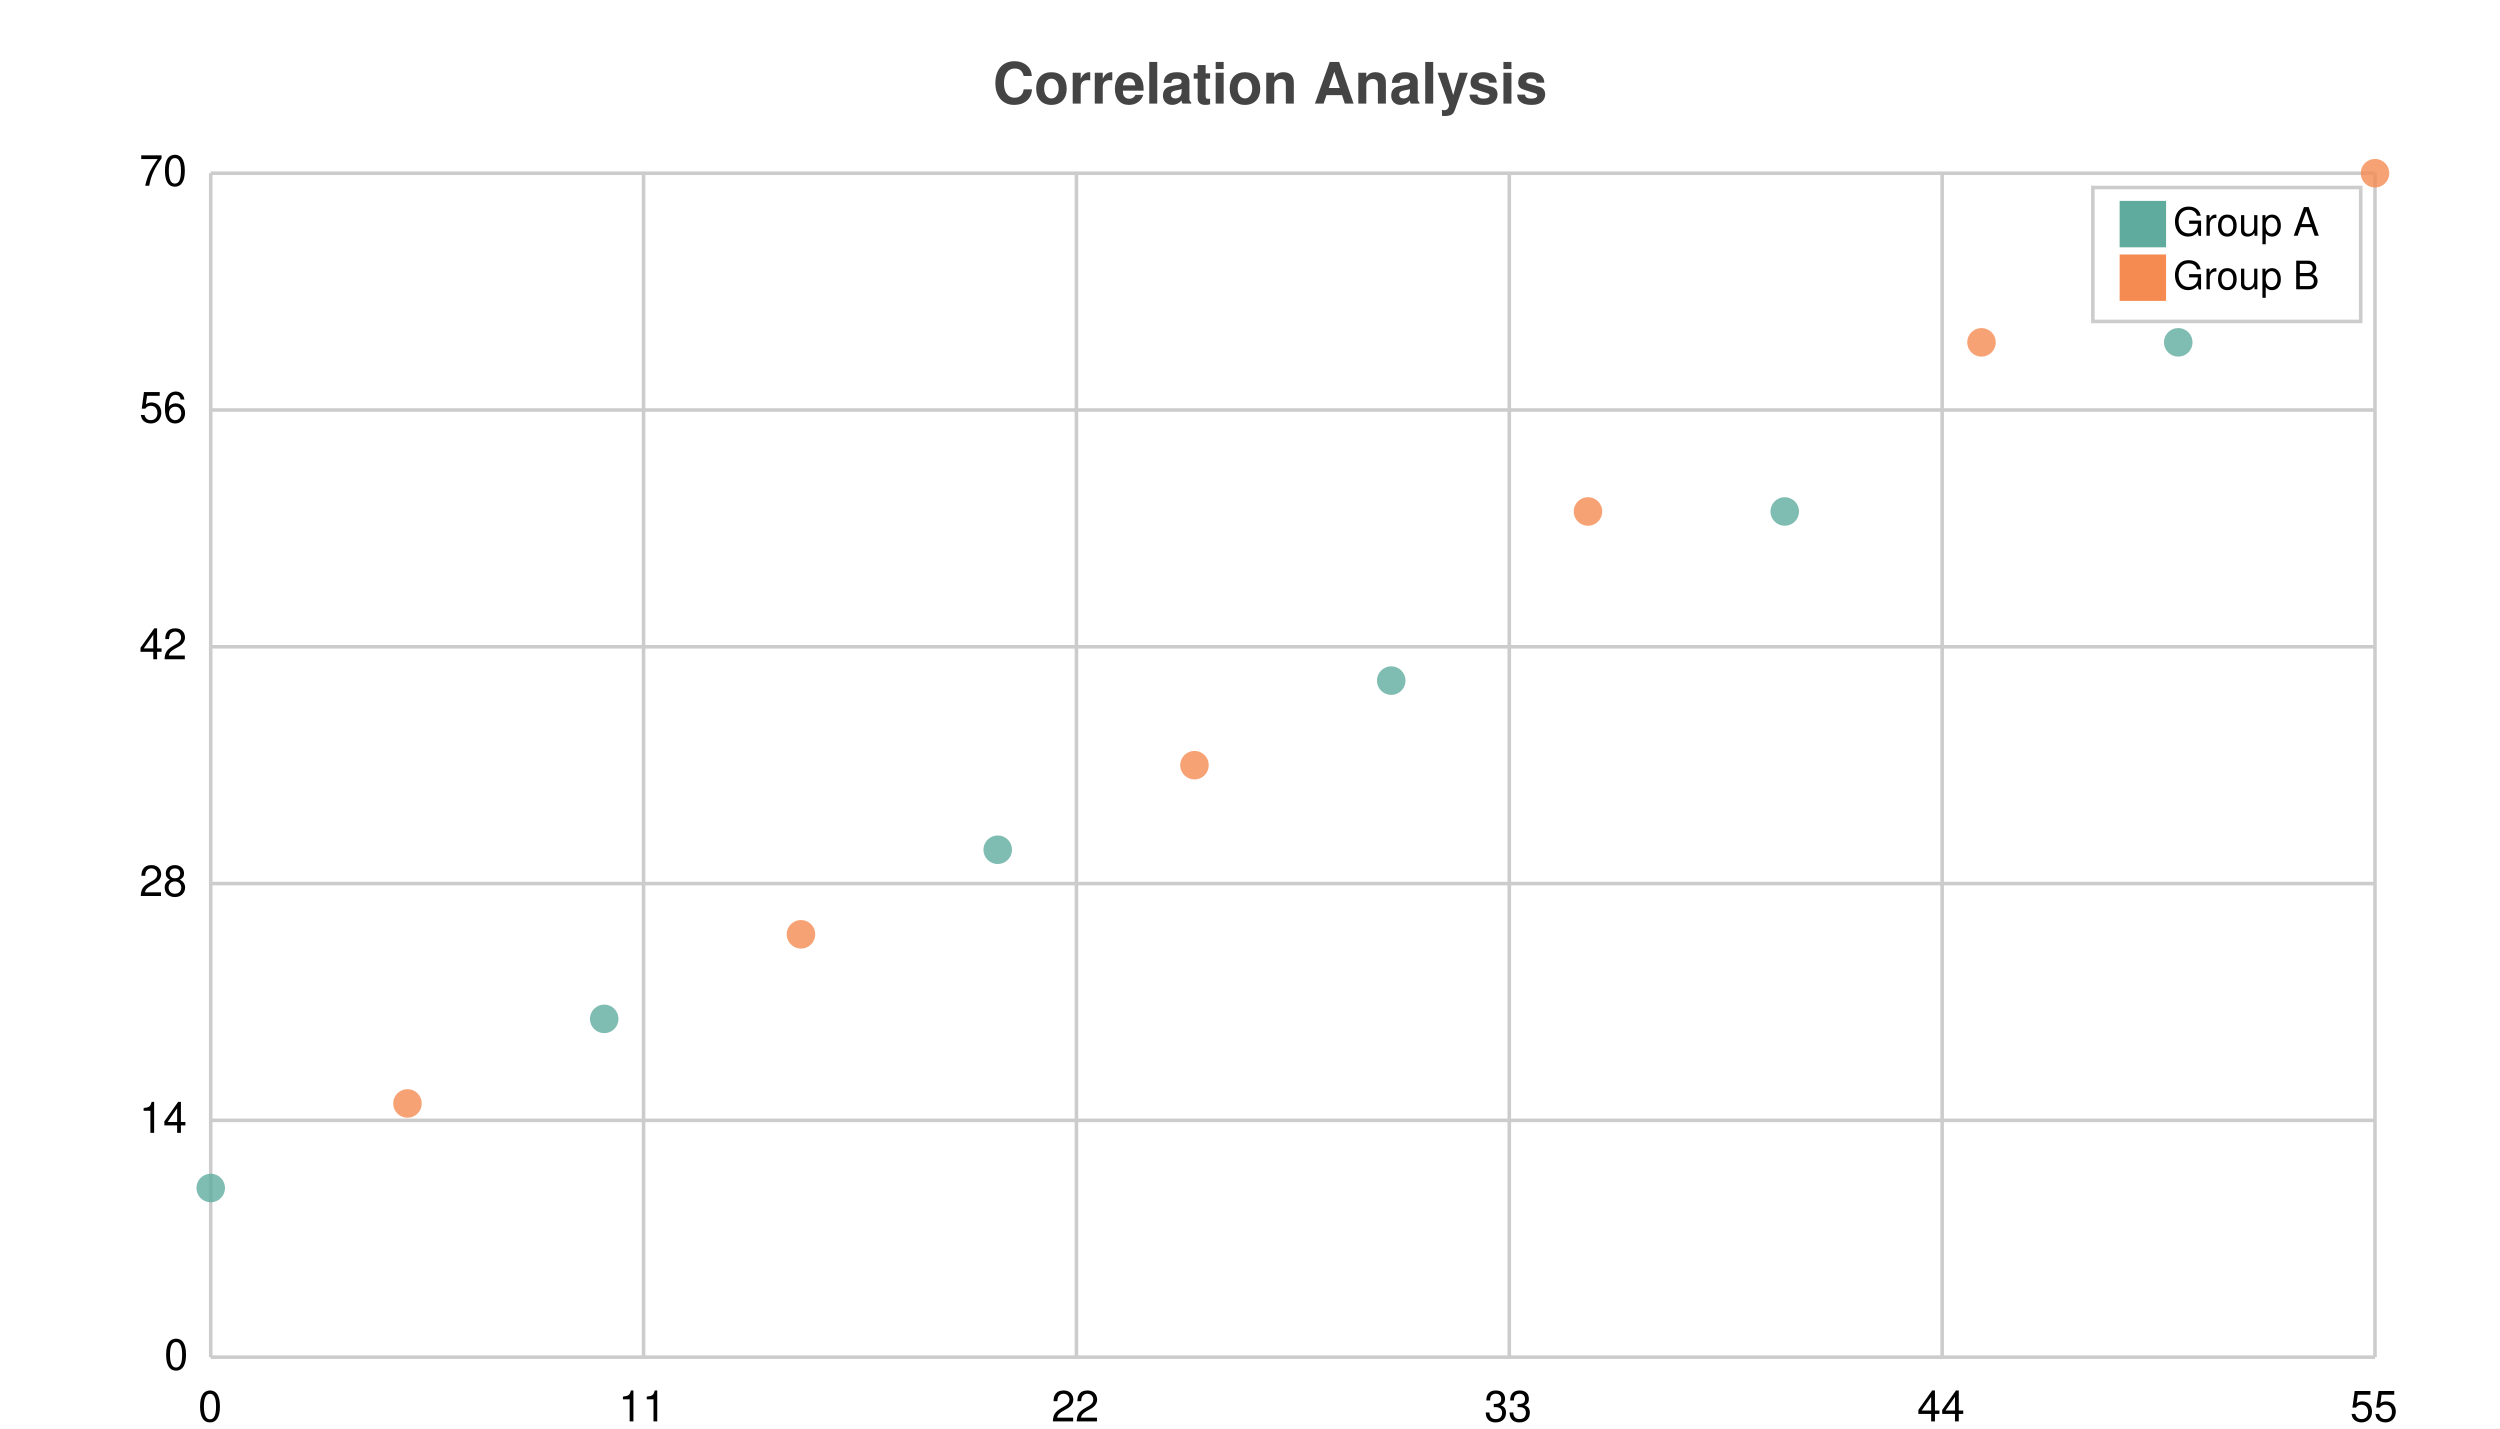
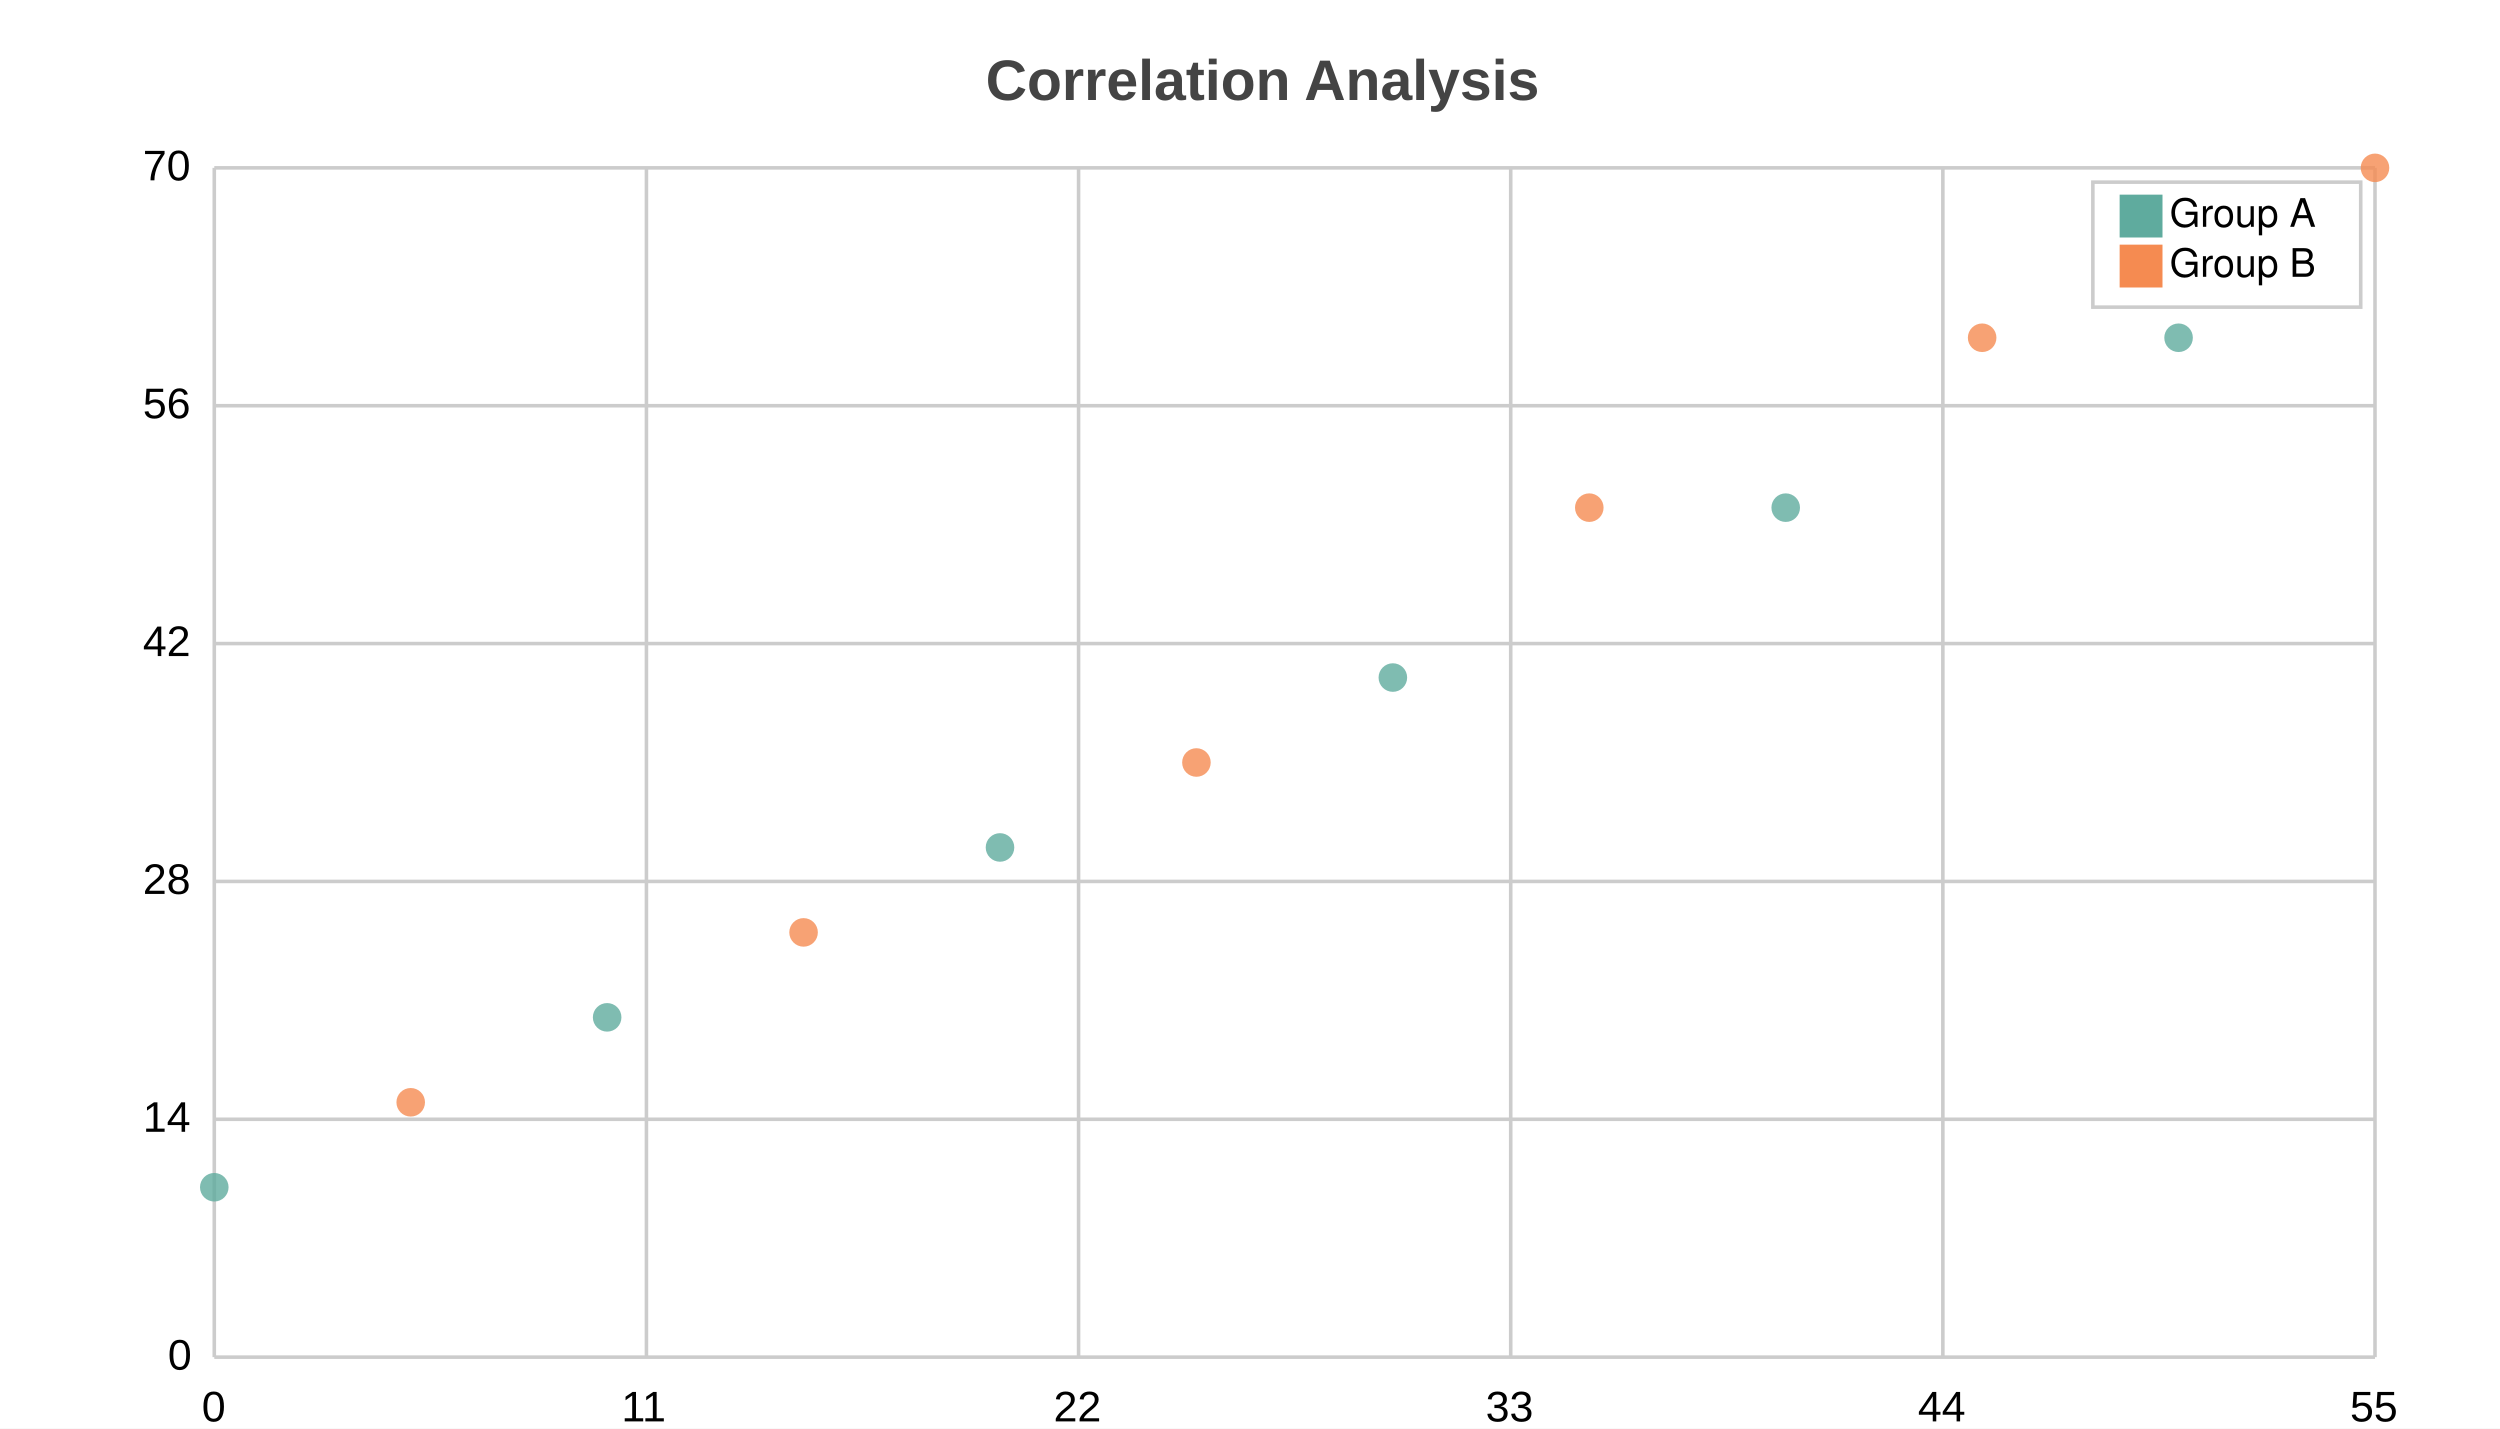
<svg xmlns="http://www.w3.org/2000/svg" width="700" height="400" viewBox="0 0 700 400">
  <path fill="white" d="M0 0 h700 v400 h-700 v-400Z" />
-   <text transform="translate(-72.0, 19)" fill="#444444" font-family="Helvetica" font-weight="bold" font-size="16" x="350.0" y="10.0">Correlation Analysis</text>
+   <text transform="translate(-74.0, 18)" fill="#444444" font-family="Arial" font-weight="bold" font-size="16" x="350.0" y="10.0">Correlation Analysis</text>
  <g>
-     <path stroke="#CCCCCC" stroke-dasharray="None" d="M0 0.0 h606.0 M0 66.3 h606.0 M0 132.6 h606.0 M0 198.9 h606.0 M0 265.2 h606.0 M0 331.5 h606.0" transform="translate(59.0, 48.5)" />
-     <g font-size="12" font-family="Helvetica" transform="translate(53.0, 48.5)">
+     <path stroke="#CCCCCC" stroke-dasharray="None" d="M0 0.0 h605.0 M0 66.6 h605.0 M0 133.2 h605.0 M0 199.8 h605.0 M0 266.4 h605.0 M0 333.0 h605.0" transform="translate(60.0, 47.0)" />
+     <g font-size="12" font-family="Arial" transform="translate(54.0, 47.0)">
      <text x="0" y="0.0" transform="translate(-14, 3.5)">70</text>
-       <text x="0" y="66.3" transform="translate(-14, 3.5)">56</text>
-       <text x="0" y="132.6" transform="translate(-14, 3.5)">42</text>
-       <text x="0" y="198.9" transform="translate(-14, 3.5)">28</text>
-       <text x="0" y="265.2" transform="translate(-14, 3.5)">14</text>
-       <text x="0" y="331.5" transform="translate(-7, 3.5)">0</text>
+       <text x="0" y="66.6" transform="translate(-14, 3.5)">56</text>
+       <text x="0" y="133.2" transform="translate(-14, 3.5)">42</text>
+       <text x="0" y="199.8" transform="translate(-14, 3.5)">28</text>
+       <text x="0" y="266.4" transform="translate(-14, 3.5)">14</text>
+       <text x="0" y="333.0" transform="translate(-7, 3.5)">0</text>
    </g>
  </g>
  <g>
-     <path stroke="#CCCCCC" stroke-dasharray="None" d="M606.0 0 v331.5 M484.8 0 v331.5 M363.6 0 v331.5 M242.4 0 v331.5 M121.2 0 v331.5 M0.0 0 v331.5" transform="translate(59.0, 48.5)" />
-     <g font-size="12" font-family="Helvetica" transform="translate(59.0, 66.5)">
-       <text x="606.0" y="331.5" transform="translate(-7.0, 0)">55</text>
-       <text x="484.8" y="331.5" transform="translate(-7.0, 0)">44</text>
-       <text x="363.6" y="331.5" transform="translate(-7.0, 0)">33</text>
-       <text x="242.4" y="331.5" transform="translate(-7.0, 0)">22</text>
-       <text x="121.2" y="331.5" transform="translate(-7.0, 0)">11</text>
-       <text x="0.0" y="331.5" transform="translate(-3.5, 0)">0</text>
+     <path stroke="#CCCCCC" stroke-dasharray="None" d="M605.0 0 v333.0 M484.0 0 v333.0 M363.0 0 v333.0 M242.0 0 v333.0 M121.0 0 v333.0 M0.0 0 v333.0" transform="translate(60.0, 47.0)" />
+     <g font-size="12" font-family="Arial" transform="translate(60.0, 65.0)">
+       <text x="605.0" y="333.0" transform="translate(-7.0, 0)">55</text>
+       <text x="484.0" y="333.0" transform="translate(-7.0, 0)">44</text>
+       <text x="363.0" y="333.0" transform="translate(-7.0, 0)">33</text>
+       <text x="242.0" y="333.0" transform="translate(-7.0, 0)">22</text>
+       <text x="121.0" y="333.0" transform="translate(-7.0, 0)">11</text>
+       <text x="0.0" y="333.0" transform="translate(-3.5, 0)">0</text>
    </g>
  </g>
-   <g opacity="0.8" transform="translate(-35.0, -20.0) rotate(180, 350.0, 200.0) scale(-1, 1) translate(-606.0, 0)">
+   <g opacity="0.8" transform="translate(-35.0, -20.0) rotate(180, 350.0, 200.0) scale(-1, 1) translate(-605.0, 0)">
    <g fill="#5fab9e">
-       <circle cx="0.0" cy="47.357" r="4" />
-       <circle cx="110.182" cy="94.714" r="4" />
-       <circle cx="220.364" cy="142.071" r="4" />
-       <circle cx="330.545" cy="189.429" r="4" />
-       <circle cx="440.727" cy="236.786" r="4" />
-       <circle cx="550.909" cy="284.143" r="4" />
+       <circle cx="0.0" cy="47.571" r="4" />
+       <circle cx="110.0" cy="95.143" r="4" />
+       <circle cx="220.0" cy="142.714" r="4" />
+       <circle cx="330.0" cy="190.286" r="4" />
+       <circle cx="440.0" cy="237.857" r="4" />
+       <circle cx="550.0" cy="285.429" r="4" />
    </g>
    <g fill="#f58b51">
-       <circle cx="55.091" cy="71.036" r="4" />
-       <circle cx="165.273" cy="118.393" r="4" />
-       <circle cx="275.455" cy="165.75" r="4" />
-       <circle cx="385.636" cy="236.786" r="4" />
-       <circle cx="495.818" cy="284.143" r="4" />
-       <circle cx="606.0" cy="331.5" r="4" />
+       <circle cx="55.0" cy="71.357" r="4" />
+       <circle cx="165.0" cy="118.929" r="4" />
+       <circle cx="275.0" cy="166.5" r="4" />
+       <circle cx="385.0" cy="237.857" r="4" />
+       <circle cx="495" cy="285.429" r="4" />
+       <circle cx="605.0" cy="333.0" r="4" />
    </g>
  </g>
  <g>
-     <rect transform="translate(-7.5, -3.75)" x="593.5" y="56.25" width="75.0" height="37.5" fill="#ffffff" stroke="#CCCCCC" />
-     <g transform="translate(0, 13)">
-       <rect y="43.25" x="593.5" width="13" height="13" fill="#5fab9e" />
-       <text y="53.0" x="608.5" font-size="11" font-family="Helvetica">Group A</text>
+     <rect transform="translate(-7.5, -3.5)" x="593.5" y="54.5" width="75.0" height="35.0" fill="#ffffff" stroke="#CCCCCC" />
+     <g transform="translate(0, 12)">
+       <rect y="42.5" x="593.5" width="12" height="12" fill="#5fab9e" />
+       <text y="51.5" x="607.5" font-size="11" font-family="Helvetica">Group A</text>
    </g>
-     <g transform="translate(0, 15)">
-       <rect y="56.25" x="593.5" width="13" height="13" fill="#f58b51" />
-       <text y="66.0" x="608.5" font-size="11" font-family="Helvetica">Group B</text>
+     <g transform="translate(0, 14)">
+       <rect y="54.5" x="593.5" width="12" height="12" fill="#f58b51" />
+       <text y="63.5" x="607.5" font-size="11" font-family="Helvetica">Group B</text>
    </g>
  </g>
</svg>
